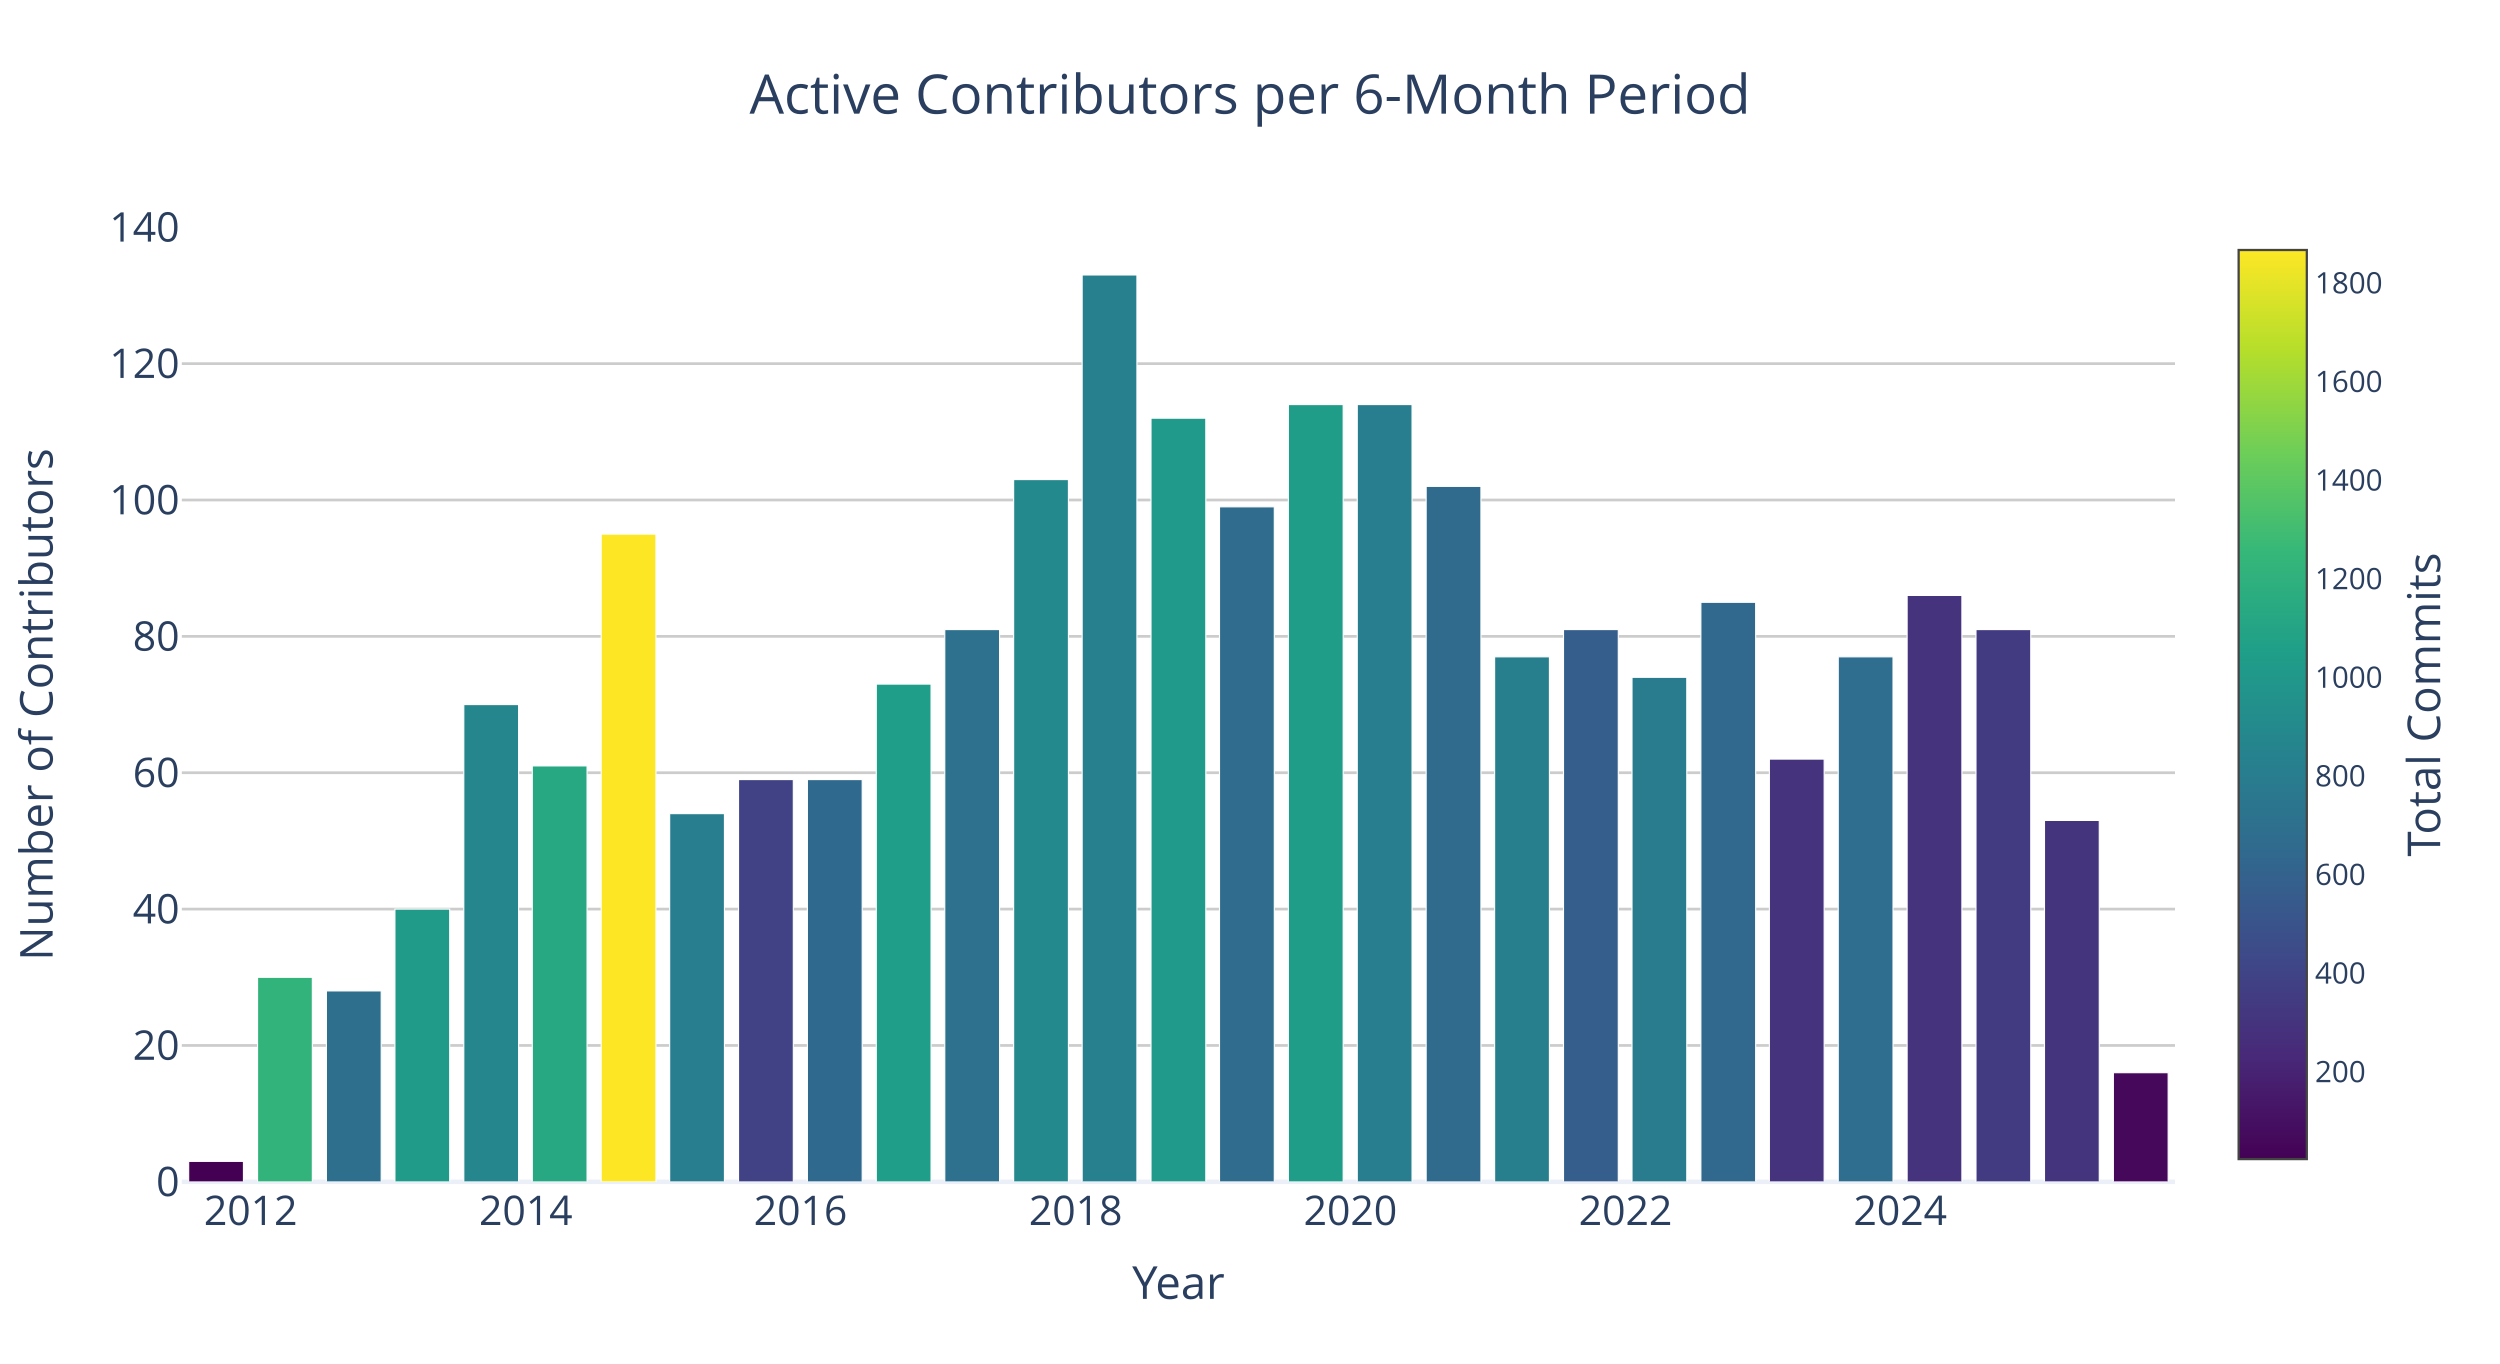
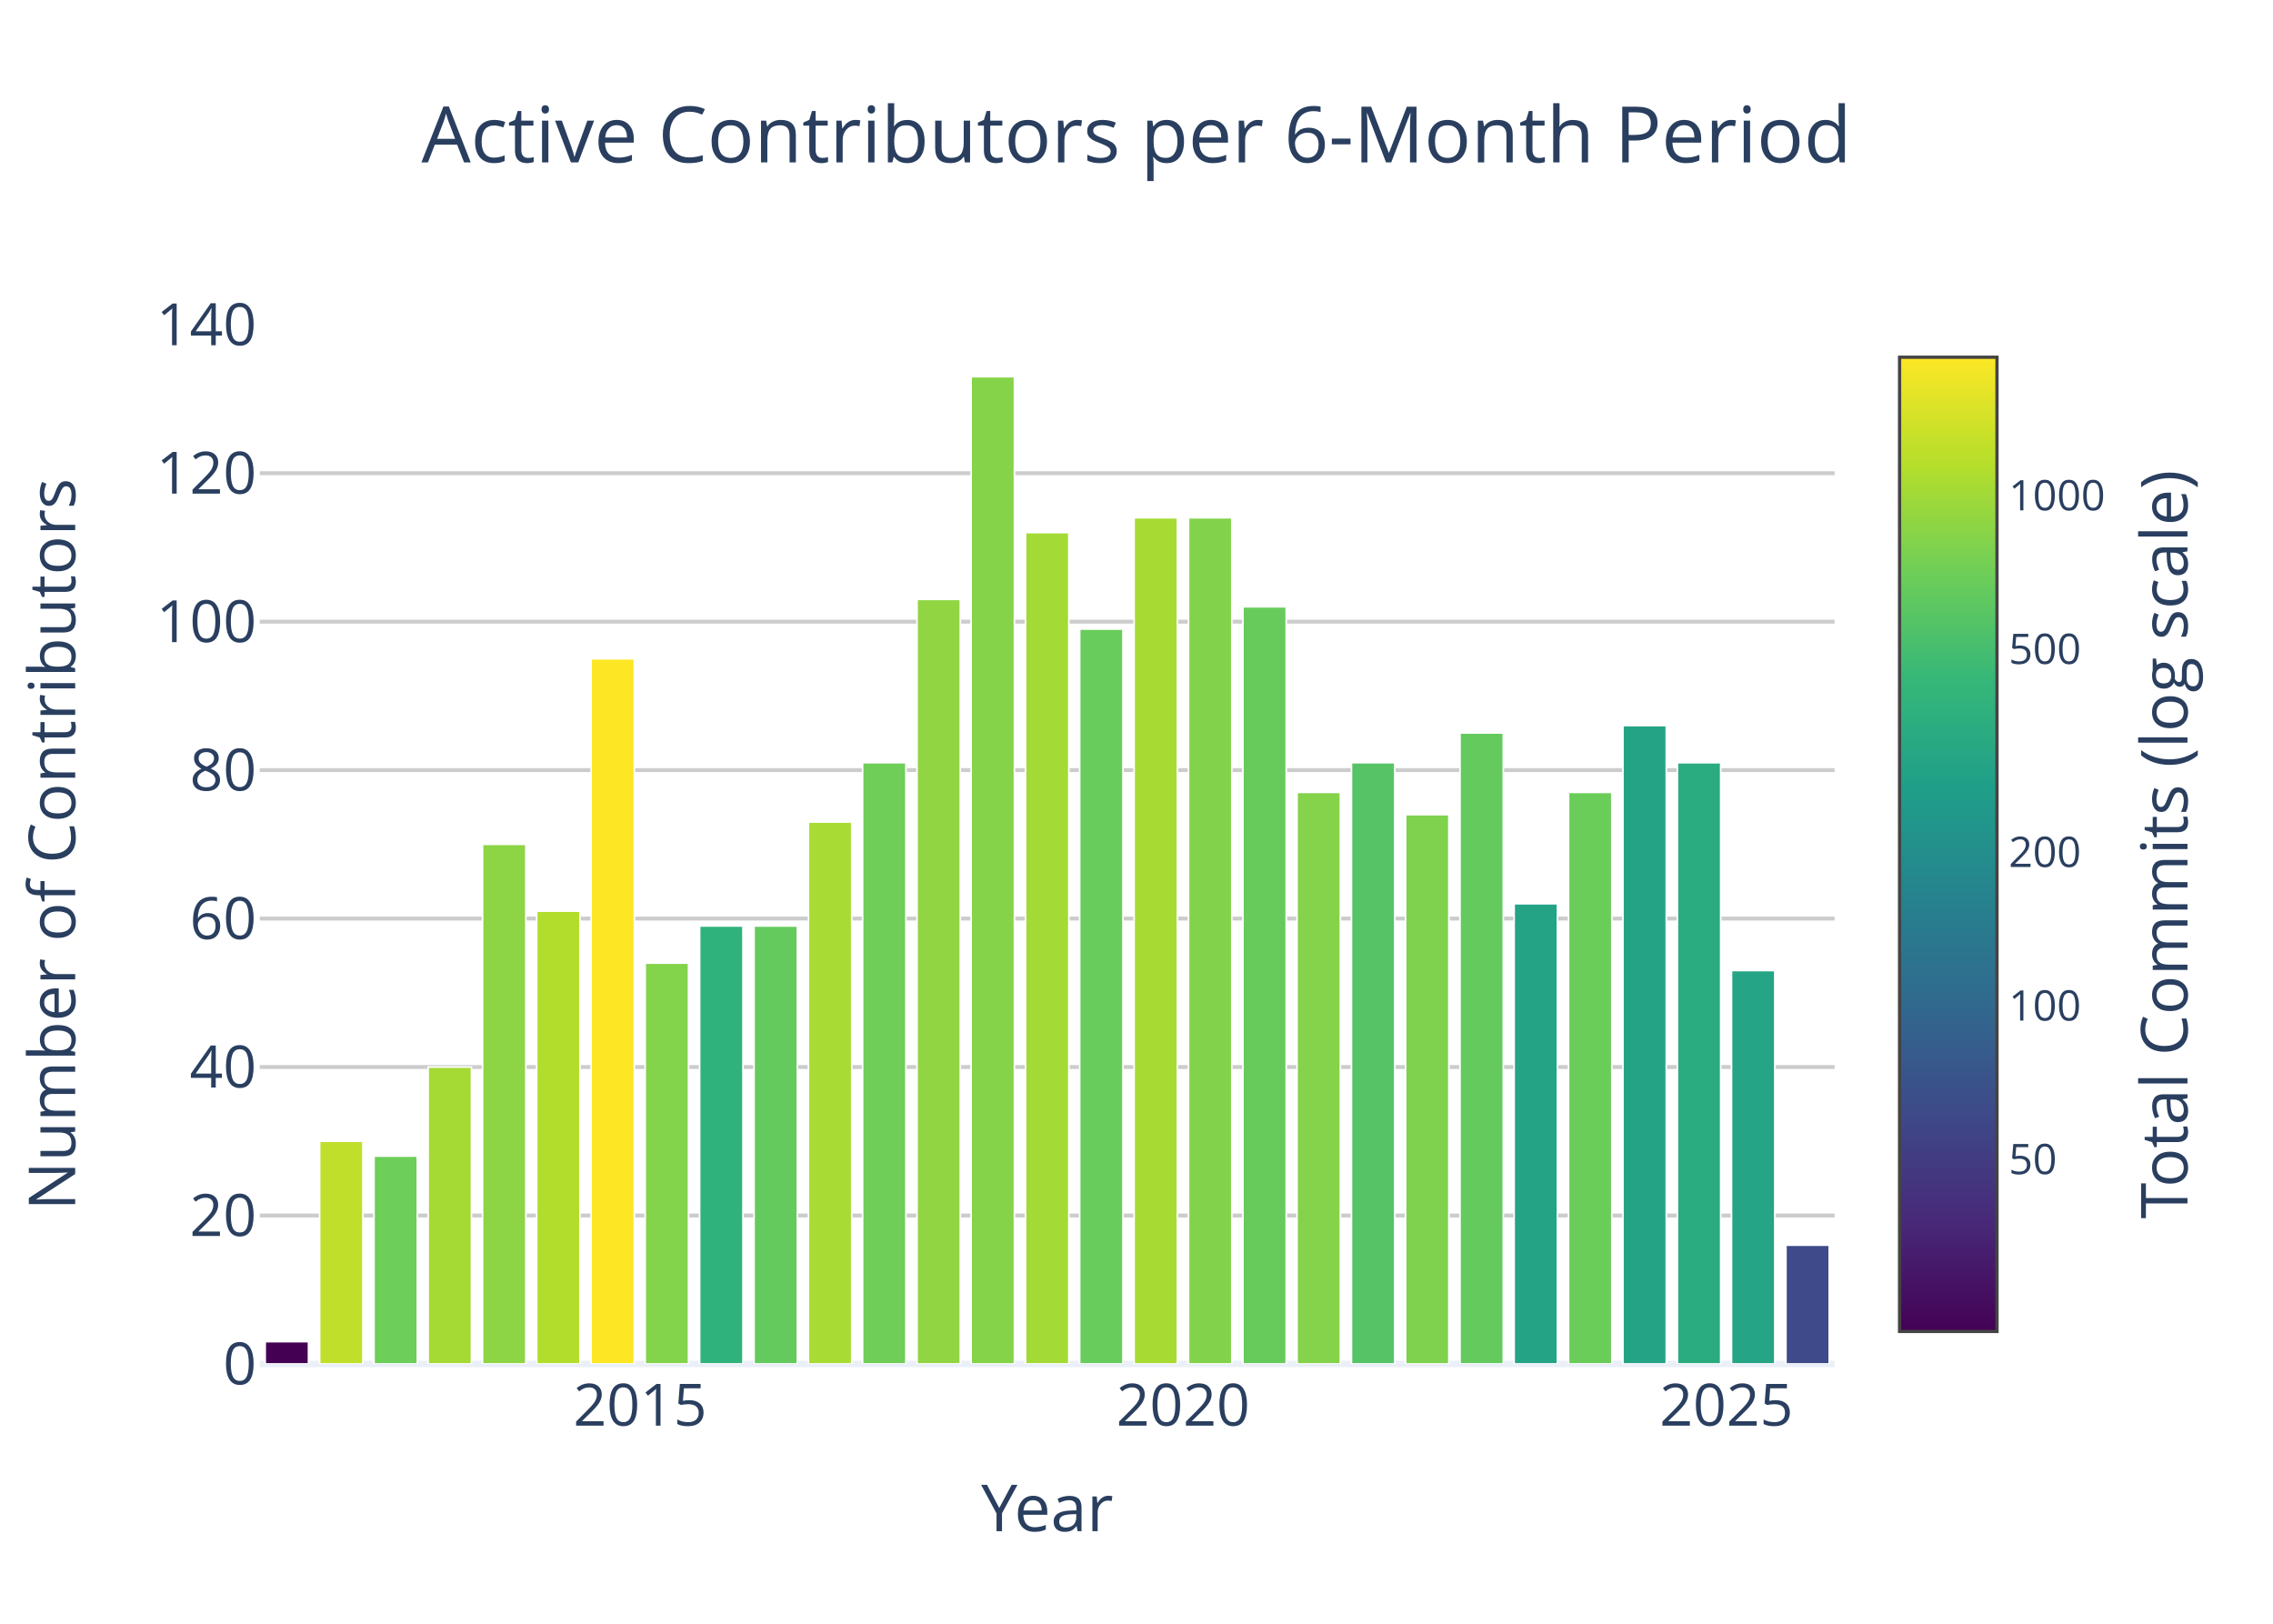
- <svg xmlns="http://www.w3.org/2000/svg" class="main-svg" width="1100" height="600" style="" viewBox="0 0 1100 600">
-   <rect x="0" y="0" width="1100" height="600" style="fill: rgb(255, 255, 255); fill-opacity: 1;" />
-   <defs id="defs-160002">
+ <svg xmlns="http://www.w3.org/2000/svg" class="main-svg" width="700" height="500" style="" viewBox="0 0 700 500">
+   <rect x="0" y="0" width="700" height="500" style="fill: rgb(255, 255, 255); fill-opacity: 1;" />
+   <defs id="defs-2a72ab">
    <g class="clips">
-       <clipPath id="clip160002xyplot" class="plotclip">
-         <rect width="877" height="420" />
-       </clipPath>
-       <clipPath class="axesclip" id="clip160002x">
-         <rect x="80" y="0" width="877" height="600" />
-       </clipPath>
-       <clipPath class="axesclip" id="clip160002y">
-         <rect x="0" y="100" width="1100" height="420" />
-       </clipPath>
-       <clipPath class="axesclip" id="clip160002xy">
-         <rect x="80" y="100" width="877" height="420" />
+       <clipPath id="clip2a72abxyplot" class="plotclip">
+         <rect width="485" height="320" />
+       </clipPath>
+       <clipPath class="axesclip" id="clip2a72abx">
+         <rect x="80" y="0" width="485" height="500" />
+       </clipPath>
+       <clipPath class="axesclip" id="clip2a72aby">
+         <rect x="0" y="100" width="700" height="320" />
+       </clipPath>
+       <clipPath class="axesclip" id="clip2a72abxy">
+         <rect x="80" y="100" width="485" height="320" />
      </clipPath>
    </g>
    <g class="gradients">
-       <linearGradient x1="0" y1="1" x2="0" y2="0" gradientUnits="objectBoundingBox" id="g160002-cb7f51eb">
+       <linearGradient x1="0" y1="1" x2="0" y2="0" gradientUnits="objectBoundingBox" id="g2a72ab-cbe3447b">
        <stop offset="0%" stop-color="rgb(68, 1, 84)" stop-opacity="1" />
        <stop offset="11.111%" stop-color="rgb(72, 40, 120)" stop-opacity="1" />
        <stop offset="22.222%" stop-color="rgb(62, 73, 137)" stop-opacity="1" />
        <stop offset="33.333%" stop-color="rgb(49, 104, 142)" stop-opacity="1" />
        <stop offset="44.444%" stop-color="rgb(38, 130, 142)" stop-opacity="1" />
        <stop offset="55.556%" stop-color="rgb(31, 158, 137)" stop-opacity="1" />
        <stop offset="66.667%" stop-color="rgb(53, 183, 121)" stop-opacity="1" />
        <stop offset="77.778%" stop-color="rgb(110, 206, 88)" stop-opacity="1" />
        <stop offset="88.889%" stop-color="rgb(181, 222, 43)" stop-opacity="1" />
        <stop offset="100%" stop-color="rgb(253, 231, 37)" stop-opacity="1" />
      </linearGradient>
    </g>
    <g class="patterns" />
  </defs>
  <g class="bglayer" />
  <g class="layer-below">
    <g class="imagelayer" />
    <g class="shapelayer" />
  </g>
  <g class="cartesianlayer">
    <g class="subplot xy">
      <g class="layer-subplot">
        <g class="shapelayer" />
        <g class="imagelayer" />
      </g>
      <g class="minor-gridlayer">
        <g class="x" />
        <g class="y" />
      </g>
      <g class="gridlayer">
        <g class="x" />
        <g class="y">
-           <path class="ygrid crisp" transform="translate(0,460)" d="M80,0h877" style="stroke: rgb(0, 0, 0); stroke-opacity: 0.2; stroke-width: 1.2px;" />
-           <path class="ygrid crisp" transform="translate(0,400)" d="M80,0h877" style="stroke: rgb(0, 0, 0); stroke-opacity: 0.2; stroke-width: 1.2px;" />
-           <path class="ygrid crisp" transform="translate(0,340)" d="M80,0h877" style="stroke: rgb(0, 0, 0); stroke-opacity: 0.2; stroke-width: 1.2px;" />
-           <path class="ygrid crisp" transform="translate(0,280)" d="M80,0h877" style="stroke: rgb(0, 0, 0); stroke-opacity: 0.2; stroke-width: 1.2px;" />
-           <path class="ygrid crisp" transform="translate(0,220)" d="M80,0h877" style="stroke: rgb(0, 0, 0); stroke-opacity: 0.2; stroke-width: 1.2px;" />
-           <path class="ygrid crisp" transform="translate(0,160)" d="M80,0h877" style="stroke: rgb(0, 0, 0); stroke-opacity: 0.2; stroke-width: 1.2px;" />
+           <path class="ygrid crisp" transform="translate(0,374.29)" d="M80,0h485" style="stroke: rgb(0, 0, 0); stroke-opacity: 0.2; stroke-width: 1.2px;" />
+           <path class="ygrid crisp" transform="translate(0,328.57)" d="M80,0h485" style="stroke: rgb(0, 0, 0); stroke-opacity: 0.2; stroke-width: 1.2px;" />
+           <path class="ygrid crisp" transform="translate(0,282.86)" d="M80,0h485" style="stroke: rgb(0, 0, 0); stroke-opacity: 0.2; stroke-width: 1.2px;" />
+           <path class="ygrid crisp" transform="translate(0,237.14)" d="M80,0h485" style="stroke: rgb(0, 0, 0); stroke-opacity: 0.2; stroke-width: 1.2px;" />
+           <path class="ygrid crisp" transform="translate(0,191.43)" d="M80,0h485" style="stroke: rgb(0, 0, 0); stroke-opacity: 0.2; stroke-width: 1.2px;" />
+           <path class="ygrid crisp" transform="translate(0,145.71)" d="M80,0h485" style="stroke: rgb(0, 0, 0); stroke-opacity: 0.2; stroke-width: 1.2px;" />
        </g>
      </g>
      <g class="zerolinelayer">
-         <path class="yzl zl crisp" transform="translate(0,520)" d="M80,0h877" style="stroke: rgb(235, 240, 248); stroke-opacity: 1; stroke-width: 2px;" />
+         <path class="yzl zl crisp" transform="translate(0,420)" d="M80,0h485" style="stroke: rgb(235, 240, 248); stroke-opacity: 1; stroke-width: 2px;" />
      </g>
      <g class="layer-between">
        <g class="shapelayer" />
        <g class="imagelayer" />
      </g>
      <path class="xlines-below" />
      <path class="ylines-below" />
      <g class="overlines-below" />
      <g class="xaxislayer-below" />
      <g class="yaxislayer-below" />
      <g class="overaxes-below" />
      <g class="overplot">
-         <g class="xy" transform="translate(80,100)" clip-path="url(#clip160002xyplot)">
+         <g class="xy" transform="translate(80,100)" clip-path="url(#clip2a72abxyplot)">
          <g class="barlayer mlayer">
            <g class="trace bars" style="opacity: 1;">
              <g class="points">
                <g class="point">
-                   <path d="M3.01,420V411H27.12V420Z" style="vector-effect: none; opacity: 1; stroke-width: 0.5px; fill: rgb(68, 1, 84); fill-opacity: 1; stroke: rgb(255, 255, 255); stroke-opacity: 1;" />
-                 </g>
-                 <g class="point">
-                   <path d="M33.32,420V330H57.43V420Z" style="vector-effect: none; opacity: 1; stroke-width: 0.5px; fill: rgb(50, 179, 123); fill-opacity: 1; stroke: rgb(255, 255, 255); stroke-opacity: 1;" />
-                 </g>
-                 <g class="point">
-                   <path d="M63.62,420V336H87.73V420Z" style="vector-effect: none; opacity: 1; stroke-width: 0.5px; fill: rgb(46, 111, 142); fill-opacity: 1; stroke: rgb(255, 255, 255); stroke-opacity: 1;" />
-                 </g>
-                 <g class="point">
-                   <path d="M93.76,420V300H117.87V420Z" style="vector-effect: none; opacity: 1; stroke-width: 0.5px; fill: rgb(32, 155, 138); fill-opacity: 1; stroke: rgb(255, 255, 255); stroke-opacity: 1;" />
-                 </g>
-                 <g class="point">
-                   <path d="M124.07,420V210H148.18V420Z" style="vector-effect: none; opacity: 1; stroke-width: 0.5px; fill: rgb(37, 134, 141); fill-opacity: 1; stroke: rgb(255, 255, 255); stroke-opacity: 1;" />
-                 </g>
-                 <g class="point">
-                   <path d="M154.2,420V237H178.31V420Z" style="vector-effect: none; opacity: 1; stroke-width: 0.5px; fill: rgb(39, 168, 131); fill-opacity: 1; stroke: rgb(255, 255, 255); stroke-opacity: 1;" />
-                 </g>
-                 <g class="point">
-                   <path d="M184.51,420V135H208.62V420Z" style="vector-effect: none; opacity: 1; stroke-width: 0.5px; fill: rgb(253, 231, 37); fill-opacity: 1; stroke: rgb(255, 255, 255); stroke-opacity: 1;" />
-                 </g>
-                 <g class="point">
-                   <path d="M214.65,420V258H238.76V420Z" style="vector-effect: none; opacity: 1; stroke-width: 0.5px; fill: rgb(40, 126, 142); fill-opacity: 1; stroke: rgb(255, 255, 255); stroke-opacity: 1;" />
-                 </g>
-                 <g class="point">
-                   <path d="M244.95,420V243H269.06V420Z" style="vector-effect: none; opacity: 1; stroke-width: 0.5px; fill: rgb(64, 66, 133); fill-opacity: 1; stroke: rgb(255, 255, 255); stroke-opacity: 1;" />
-                 </g>
-                 <g class="point">
-                   <path d="M275.25,420V243H299.37V420Z" style="vector-effect: none; opacity: 1; stroke-width: 0.5px; fill: rgb(48, 105, 142); fill-opacity: 1; stroke: rgb(255, 255, 255); stroke-opacity: 1;" />
-                 </g>
-                 <g class="point">
-                   <path d="M305.56,420V201H329.67V420Z" style="vector-effect: none; opacity: 1; stroke-width: 0.5px; fill: rgb(31, 158, 137); fill-opacity: 1; stroke: rgb(255, 255, 255); stroke-opacity: 1;" />
-                 </g>
-                 <g class="point">
-                   <path d="M335.7,420V177H359.81V420Z" style="vector-effect: none; opacity: 1; stroke-width: 0.5px; fill: rgb(45, 113, 142); fill-opacity: 1; stroke: rgb(255, 255, 255); stroke-opacity: 1;" />
-                 </g>
-                 <g class="point">
-                   <path d="M366,420V111H390.11V420Z" style="vector-effect: none; opacity: 1; stroke-width: 0.5px; fill: rgb(36, 137, 141); fill-opacity: 1; stroke: rgb(255, 255, 255); stroke-opacity: 1;" />
-                 </g>
-                 <g class="point">
-                   <path d="M396.14,420V21H420.25V420Z" style="vector-effect: none; opacity: 1; stroke-width: 0.5px; fill: rgb(39, 128, 142); fill-opacity: 1; stroke: rgb(255, 255, 255); stroke-opacity: 1;" />
-                 </g>
-                 <g class="point">
-                   <path d="M426.44,420V84H450.56V420Z" style="vector-effect: none; opacity: 1; stroke-width: 0.5px; fill: rgb(32, 154, 138); fill-opacity: 1; stroke: rgb(255, 255, 255); stroke-opacity: 1;" />
-                 </g>
-                 <g class="point">
-                   <path d="M456.58,420V123H480.69V420Z" style="vector-effect: none; opacity: 1; stroke-width: 0.5px; fill: rgb(47, 108, 142); fill-opacity: 1; stroke: rgb(255, 255, 255); stroke-opacity: 1;" />
-                 </g>
-                 <g class="point">
-                   <path d="M486.89,420V78H511V420Z" style="vector-effect: none; opacity: 1; stroke-width: 0.5px; fill: rgb(31, 157, 137); fill-opacity: 1; stroke: rgb(255, 255, 255); stroke-opacity: 1;" />
-                 </g>
-                 <g class="point">
-                   <path d="M517.19,420V78H541.3V420Z" style="vector-effect: none; opacity: 1; stroke-width: 0.5px; fill: rgb(40, 126, 142); fill-opacity: 1; stroke: rgb(255, 255, 255); stroke-opacity: 1;" />
-                 </g>
-                 <g class="point">
-                   <path d="M547.5,420V114H571.61V420Z" style="vector-effect: none; opacity: 1; stroke-width: 0.5px; fill: rgb(48, 107, 142); fill-opacity: 1; stroke: rgb(255, 255, 255); stroke-opacity: 1;" />
-                 </g>
-                 <g class="point">
-                   <path d="M577.63,420V189H601.75V420Z" style="vector-effect: none; opacity: 1; stroke-width: 0.5px; fill: rgb(39, 127, 142); fill-opacity: 1; stroke: rgb(255, 255, 255); stroke-opacity: 1;" />
-                 </g>
-                 <g class="point">
-                   <path d="M607.94,420V177H632.05V420Z" style="vector-effect: none; opacity: 1; stroke-width: 0.5px; fill: rgb(53, 94, 140); fill-opacity: 1; stroke: rgb(255, 255, 255); stroke-opacity: 1;" />
-                 </g>
-                 <g class="point">
-                   <path d="M638.08,420V198H662.19V420Z" style="vector-effect: none; opacity: 1; stroke-width: 0.5px; fill: rgb(41, 123, 142); fill-opacity: 1; stroke: rgb(255, 255, 255); stroke-opacity: 1;" />
-                 </g>
-                 <g class="point">
-                   <path d="M668.38,420V165H692.49V420Z" style="vector-effect: none; opacity: 1; stroke-width: 0.5px; fill: rgb(49, 105, 142); fill-opacity: 1; stroke: rgb(255, 255, 255); stroke-opacity: 1;" />
-                 </g>
-                 <g class="point">
-                   <path d="M698.52,420V234H722.63V420Z" style="vector-effect: none; opacity: 1; stroke-width: 0.5px; fill: rgb(69, 51, 126); fill-opacity: 1; stroke: rgb(255, 255, 255); stroke-opacity: 1;" />
-                 </g>
-                 <g class="point">
-                   <path d="M728.82,420V189H752.93V420Z" style="vector-effect: none; opacity: 1; stroke-width: 0.5px; fill: rgb(47, 110, 142); fill-opacity: 1; stroke: rgb(255, 255, 255); stroke-opacity: 1;" />
-                 </g>
-                 <g class="point">
-                   <path d="M759.13,420V162H783.24V420Z" style="vector-effect: none; opacity: 1; stroke-width: 0.5px; fill: rgb(69, 51, 126); fill-opacity: 1; stroke: rgb(255, 255, 255); stroke-opacity: 1;" />
-                 </g>
-                 <g class="point">
-                   <path d="M789.43,420V177H813.54V420Z" style="vector-effect: none; opacity: 1; stroke-width: 0.5px; fill: rgb(66, 59, 130); fill-opacity: 1; stroke: rgb(255, 255, 255); stroke-opacity: 1;" />
-                 </g>
-                 <g class="point">
-                   <path d="M819.57,420V261H843.68V420Z" style="vector-effect: none; opacity: 1; stroke-width: 0.5px; fill: rgb(68, 52, 126); fill-opacity: 1; stroke: rgb(255, 255, 255); stroke-opacity: 1;" />
-                 </g>
-                 <g class="point">
-                   <path d="M849.88,420V372H873.99V420Z" style="vector-effect: none; opacity: 1; stroke-width: 0.5px; fill: rgb(69, 8, 91); fill-opacity: 1; stroke: rgb(255, 255, 255); stroke-opacity: 1;" />
+                   <path d="M1.67,320V313.14H15V320Z" style="vector-effect: none; opacity: 1; stroke-width: 0.5px; fill: rgb(68, 1, 84); fill-opacity: 1; stroke: rgb(255, 255, 255); stroke-opacity: 1;" />
+                 </g>
+                 <g class="point">
+                   <path d="M18.43,320V251.43H31.76V320Z" style="vector-effect: none; opacity: 1; stroke-width: 0.5px; fill: rgb(191, 223, 42); fill-opacity: 1; stroke: rgb(255, 255, 255); stroke-opacity: 1;" />
+                 </g>
+                 <g class="point">
+                   <path d="M35.18,320V256H48.52V320Z" style="vector-effect: none; opacity: 1; stroke-width: 0.5px; fill: rgb(109, 206, 89); fill-opacity: 1; stroke: rgb(255, 255, 255); stroke-opacity: 1;" />
+                 </g>
+                 <g class="point">
+                   <path d="M51.85,320V228.57H65.19V320Z" style="vector-effect: none; opacity: 1; stroke-width: 0.5px; fill: rgb(165, 218, 53); fill-opacity: 1; stroke: rgb(255, 255, 255); stroke-opacity: 1;" />
+                 </g>
+                 <g class="point">
+                   <path d="M68.61,320V160H81.94V320Z" style="vector-effect: none; opacity: 1; stroke-width: 0.5px; fill: rgb(141, 213, 68); fill-opacity: 1; stroke: rgb(255, 255, 255); stroke-opacity: 1;" />
+                 </g>
+                 <g class="point">
+                   <path d="M85.28,320V180.57H98.61V320Z" style="vector-effect: none; opacity: 1; stroke-width: 0.5px; fill: rgb(179, 221, 45); fill-opacity: 1; stroke: rgb(255, 255, 255); stroke-opacity: 1;" />
+                 </g>
+                 <g class="point">
+                   <path d="M102.04,320V102.86H115.37V320Z" style="vector-effect: none; opacity: 1; stroke-width: 0.5px; fill: rgb(253, 231, 37); fill-opacity: 1; stroke: rgb(255, 255, 255); stroke-opacity: 1;" />
+                 </g>
+                 <g class="point">
+                   <path d="M118.7,320V196.57H132.04V320Z" style="vector-effect: none; opacity: 1; stroke-width: 0.5px; fill: rgb(131, 211, 75); fill-opacity: 1; stroke: rgb(255, 255, 255); stroke-opacity: 1;" />
+                 </g>
+                 <g class="point">
+                   <path d="M135.46,320V185.14H148.8V320Z" style="vector-effect: none; opacity: 1; stroke-width: 0.5px; fill: rgb(48, 178, 124); fill-opacity: 1; stroke: rgb(255, 255, 255); stroke-opacity: 1;" />
+                 </g>
+                 <g class="point">
+                   <path d="M152.22,320V185.14H165.56V320Z" style="vector-effect: none; opacity: 1; stroke-width: 0.5px; fill: rgb(101, 202, 93); fill-opacity: 1; stroke: rgb(255, 255, 255); stroke-opacity: 1;" />
+                 </g>
+                 <g class="point">
+                   <path d="M168.98,320V153.14H182.31V320Z" style="vector-effect: none; opacity: 1; stroke-width: 0.5px; fill: rgb(168, 219, 51); fill-opacity: 1; stroke: rgb(255, 255, 255); stroke-opacity: 1;" />
+                 </g>
+                 <g class="point">
+                   <path d="M185.65,320V134.86H198.98V320Z" style="vector-effect: none; opacity: 1; stroke-width: 0.5px; fill: rgb(110, 206, 88); fill-opacity: 1; stroke: rgb(255, 255, 255); stroke-opacity: 1;" />
+                 </g>
+                 <g class="point">
+                   <path d="M202.41,320V84.57H215.74V320Z" style="vector-effect: none; opacity: 1; stroke-width: 0.5px; fill: rgb(145, 214, 66); fill-opacity: 1; stroke: rgb(255, 255, 255); stroke-opacity: 1;" />
+                 </g>
+                 <g class="point">
+                   <path d="M219.07,320V16H232.41V320Z" style="vector-effect: none; opacity: 1; stroke-width: 0.5px; fill: rgb(133, 211, 73); fill-opacity: 1; stroke: rgb(255, 255, 255); stroke-opacity: 1;" />
+                 </g>
+                 <g class="point">
+                   <path d="M235.83,320V64H249.17V320Z" style="vector-effect: none; opacity: 1; stroke-width: 0.5px; fill: rgb(164, 218, 54); fill-opacity: 1; stroke: rgb(255, 255, 255); stroke-opacity: 1;" />
+                 </g>
+                 <g class="point">
+                   <path d="M252.5,320V93.71H265.83V320Z" style="vector-effect: none; opacity: 1; stroke-width: 0.5px; fill: rgb(104, 204, 92); fill-opacity: 1; stroke: rgb(255, 255, 255); stroke-opacity: 1;" />
+                 </g>
+                 <g class="point">
+                   <path d="M269.26,320V59.43H282.59V320Z" style="vector-effect: none; opacity: 1; stroke-width: 0.5px; fill: rgb(167, 219, 52); fill-opacity: 1; stroke: rgb(255, 255, 255); stroke-opacity: 1;" />
+                 </g>
+                 <g class="point">
+                   <path d="M286.02,320V59.43H299.35V320Z" style="vector-effect: none; opacity: 1; stroke-width: 0.5px; fill: rgb(130, 211, 75); fill-opacity: 1; stroke: rgb(255, 255, 255); stroke-opacity: 1;" />
+                 </g>
+                 <g class="point">
+                   <path d="M302.78,320V86.86H316.11V320Z" style="vector-effect: none; opacity: 1; stroke-width: 0.5px; fill: rgb(103, 203, 92); fill-opacity: 1; stroke: rgb(255, 255, 255); stroke-opacity: 1;" />
+                 </g>
+                 <g class="point">
+                   <path d="M319.44,320V144H332.78V320Z" style="vector-effect: none; opacity: 1; stroke-width: 0.5px; fill: rgb(132, 211, 74); fill-opacity: 1; stroke: rgb(255, 255, 255); stroke-opacity: 1;" />
+                 </g>
+                 <g class="point">
+                   <path d="M336.2,320V134.86H349.54V320Z" style="vector-effect: none; opacity: 1; stroke-width: 0.5px; fill: rgb(86, 196, 102); fill-opacity: 1; stroke: rgb(255, 255, 255); stroke-opacity: 1;" />
+                 </g>
+                 <g class="point">
+                   <path d="M352.87,320V150.86H366.2V320Z" style="vector-effect: none; opacity: 1; stroke-width: 0.5px; fill: rgb(126, 210, 78); fill-opacity: 1; stroke: rgb(255, 255, 255); stroke-opacity: 1;" />
+                 </g>
+                 <g class="point">
+                   <path d="M369.63,320V125.71H382.96V320Z" style="vector-effect: none; opacity: 1; stroke-width: 0.5px; fill: rgb(100, 202, 94); fill-opacity: 1; stroke: rgb(255, 255, 255); stroke-opacity: 1;" />
+                 </g>
+                 <g class="point">
+                   <path d="M386.3,320V178.29H399.63V320Z" style="vector-effect: none; opacity: 1; stroke-width: 0.5px; fill: rgb(36, 164, 133); fill-opacity: 1; stroke: rgb(255, 255, 255); stroke-opacity: 1;" />
+                 </g>
+                 <g class="point">
+                   <path d="M403.06,320V144H416.39V320Z" style="vector-effect: none; opacity: 1; stroke-width: 0.5px; fill: rgb(106, 205, 90); fill-opacity: 1; stroke: rgb(255, 255, 255); stroke-opacity: 1;" />
+                 </g>
+                 <g class="point">
+                   <path d="M419.81,320V123.43H433.15V320Z" style="vector-effect: none; opacity: 1; stroke-width: 0.5px; fill: rgb(36, 164, 133); fill-opacity: 1; stroke: rgb(255, 255, 255); stroke-opacity: 1;" />
+                 </g>
+                 <g class="point">
+                   <path d="M436.57,320V134.86H449.91V320Z" style="vector-effect: none; opacity: 1; stroke-width: 0.5px; fill: rgb(43, 172, 128); fill-opacity: 1; stroke: rgb(255, 255, 255); stroke-opacity: 1;" />
+                 </g>
+                 <g class="point">
+                   <path d="M453.24,320V198.86H466.57V320Z" style="vector-effect: none; opacity: 1; stroke-width: 0.5px; fill: rgb(37, 165, 133); fill-opacity: 1; stroke: rgb(255, 255, 255); stroke-opacity: 1;" />
+                 </g>
+                 <g class="point">
+                   <path d="M470,320V283.43H483.33V320Z" style="vector-effect: none; opacity: 1; stroke-width: 0.5px; fill: rgb(62, 74, 137); fill-opacity: 1; stroke: rgb(255, 255, 255); stroke-opacity: 1;" />
                </g>
              </g>
            </g>
          </g>
          <g class="scatterlayer mlayer">
-             <g class="trace scatter trace7f51eb" style="stroke-miterlimit: 2; opacity: 1;">
+             <g class="trace scatter tracee3447b" style="stroke-miterlimit: 2; opacity: 1;">
              <g class="fills" />
              <g class="errorbars" />
              <g class="lines" />
              <g class="points" />
              <g class="text" />
            </g>
          </g>
        </g>
      </g>
      <path class="xlines-above crisp" d="M0,0" style="fill: none;" />
      <path class="ylines-above crisp" d="M0,0" style="fill: none;" />
      <g class="overlines-above" />
      <g class="xaxislayer-above">
        <g class="xtick">
-           <text text-anchor="middle" x="0" y="539" transform="translate(110.3,0)" style="font-family: 'Open Sans', verdana, arial, sans-serif; font-size: 18px; fill: rgb(42, 63, 95); fill-opacity: 1; white-space: pre; opacity: 1;">2012</text>
+           <text text-anchor="middle" x="0" y="439" transform="translate(197.13,0)" style="font-family: 'Open Sans', verdana, arial, sans-serif; font-size: 18px; fill: rgb(42, 63, 95); fill-opacity: 1; white-space: pre; opacity: 1;">2015</text>
        </g>
        <g class="xtick">
-           <text text-anchor="middle" x="0" y="539" style="font-family: 'Open Sans', verdana, arial, sans-serif; font-size: 18px; fill: rgb(42, 63, 95); fill-opacity: 1; white-space: pre; opacity: 1;" transform="translate(231.36,0)">2014</text>
+           <text text-anchor="middle" x="0" y="439" style="font-family: 'Open Sans', verdana, arial, sans-serif; font-size: 18px; fill: rgb(42, 63, 95); fill-opacity: 1; white-space: pre; opacity: 1;" transform="translate(364.35,0)">2020</text>
        </g>
        <g class="xtick">
-           <text text-anchor="middle" x="0" y="539" style="font-family: 'Open Sans', verdana, arial, sans-serif; font-size: 18px; fill: rgb(42, 63, 95); fill-opacity: 1; white-space: pre; opacity: 1;" transform="translate(352.24,0)">2016</text>
-         </g>
-         <g class="xtick">
-           <text text-anchor="middle" x="0" y="539" style="font-family: 'Open Sans', verdana, arial, sans-serif; font-size: 18px; fill: rgb(42, 63, 95); fill-opacity: 1; white-space: pre; opacity: 1;" transform="translate(473.29,0)">2018</text>
-         </g>
-         <g class="xtick">
-           <text text-anchor="middle" x="0" y="539" style="font-family: 'Open Sans', verdana, arial, sans-serif; font-size: 18px; fill: rgb(42, 63, 95); fill-opacity: 1; white-space: pre; opacity: 1;" transform="translate(594.18,0)">2020</text>
-         </g>
-         <g class="xtick">
-           <text text-anchor="middle" x="0" y="539" style="font-family: 'Open Sans', verdana, arial, sans-serif; font-size: 18px; fill: rgb(42, 63, 95); fill-opacity: 1; white-space: pre; opacity: 1;" transform="translate(715.23,0)">2022</text>
-         </g>
-         <g class="xtick">
-           <text text-anchor="middle" x="0" y="539" style="font-family: 'Open Sans', verdana, arial, sans-serif; font-size: 18px; fill: rgb(42, 63, 95); fill-opacity: 1; white-space: pre; opacity: 1;" transform="translate(836.11,0)">2024</text>
+           <text text-anchor="middle" x="0" y="439" style="font-family: 'Open Sans', verdana, arial, sans-serif; font-size: 18px; fill: rgb(42, 63, 95); fill-opacity: 1; white-space: pre; opacity: 1;" transform="translate(531.67,0)">2025</text>
        </g>
      </g>
      <g class="yaxislayer-above">
        <g class="ytick">
-           <text text-anchor="end" x="79" y="6.3" transform="translate(0,520)" style="font-family: 'Open Sans', verdana, arial, sans-serif; font-size: 18px; fill: rgb(42, 63, 95); fill-opacity: 1; white-space: pre; opacity: 1;">0</text>
-         </g>
-         <g class="ytick">
-           <text text-anchor="end" x="79" y="6.3" style="font-family: 'Open Sans', verdana, arial, sans-serif; font-size: 18px; fill: rgb(42, 63, 95); fill-opacity: 1; white-space: pre; opacity: 1;" transform="translate(0,460)">20</text>
-         </g>
-         <g class="ytick">
-           <text text-anchor="end" x="79" y="6.3" style="font-family: 'Open Sans', verdana, arial, sans-serif; font-size: 18px; fill: rgb(42, 63, 95); fill-opacity: 1; white-space: pre; opacity: 1;" transform="translate(0,400)">40</text>
-         </g>
-         <g class="ytick">
-           <text text-anchor="end" x="79" y="6.3" style="font-family: 'Open Sans', verdana, arial, sans-serif; font-size: 18px; fill: rgb(42, 63, 95); fill-opacity: 1; white-space: pre; opacity: 1;" transform="translate(0,340)">60</text>
-         </g>
-         <g class="ytick">
-           <text text-anchor="end" x="79" y="6.3" style="font-family: 'Open Sans', verdana, arial, sans-serif; font-size: 18px; fill: rgb(42, 63, 95); fill-opacity: 1; white-space: pre; opacity: 1;" transform="translate(0,280)">80</text>
-         </g>
-         <g class="ytick">
-           <text text-anchor="end" x="79" y="6.3" style="font-family: 'Open Sans', verdana, arial, sans-serif; font-size: 18px; fill: rgb(42, 63, 95); fill-opacity: 1; white-space: pre; opacity: 1;" transform="translate(0,220)">100</text>
-         </g>
-         <g class="ytick">
-           <text text-anchor="end" x="79" y="6.3" style="font-family: 'Open Sans', verdana, arial, sans-serif; font-size: 18px; fill: rgb(42, 63, 95); fill-opacity: 1; white-space: pre; opacity: 1;" transform="translate(0,160)">120</text>
+           <text text-anchor="end" x="79" y="6.3" transform="translate(0,420)" style="font-family: 'Open Sans', verdana, arial, sans-serif; font-size: 18px; fill: rgb(42, 63, 95); fill-opacity: 1; white-space: pre; opacity: 1;">0</text>
+         </g>
+         <g class="ytick">
+           <text text-anchor="end" x="79" y="6.3" style="font-family: 'Open Sans', verdana, arial, sans-serif; font-size: 18px; fill: rgb(42, 63, 95); fill-opacity: 1; white-space: pre; opacity: 1;" transform="translate(0,374.29)">20</text>
+         </g>
+         <g class="ytick">
+           <text text-anchor="end" x="79" y="6.3" style="font-family: 'Open Sans', verdana, arial, sans-serif; font-size: 18px; fill: rgb(42, 63, 95); fill-opacity: 1; white-space: pre; opacity: 1;" transform="translate(0,328.57)">40</text>
+         </g>
+         <g class="ytick">
+           <text text-anchor="end" x="79" y="6.3" style="font-family: 'Open Sans', verdana, arial, sans-serif; font-size: 18px; fill: rgb(42, 63, 95); fill-opacity: 1; white-space: pre; opacity: 1;" transform="translate(0,282.86)">60</text>
+         </g>
+         <g class="ytick">
+           <text text-anchor="end" x="79" y="6.3" style="font-family: 'Open Sans', verdana, arial, sans-serif; font-size: 18px; fill: rgb(42, 63, 95); fill-opacity: 1; white-space: pre; opacity: 1;" transform="translate(0,237.14)">80</text>
+         </g>
+         <g class="ytick">
+           <text text-anchor="end" x="79" y="6.3" style="font-family: 'Open Sans', verdana, arial, sans-serif; font-size: 18px; fill: rgb(42, 63, 95); fill-opacity: 1; white-space: pre; opacity: 1;" transform="translate(0,191.43)">100</text>
+         </g>
+         <g class="ytick">
+           <text text-anchor="end" x="79" y="6.3" style="font-family: 'Open Sans', verdana, arial, sans-serif; font-size: 18px; fill: rgb(42, 63, 95); fill-opacity: 1; white-space: pre; opacity: 1;" transform="translate(0,145.71)">120</text>
        </g>
        <g class="ytick">
          <text text-anchor="end" x="79" y="6.3" style="font-family: 'Open Sans', verdana, arial, sans-serif; font-size: 18px; fill: rgb(42, 63, 95); fill-opacity: 1; white-space: pre; opacity: 1;" transform="translate(0,100)">140</text>
        </g>
      </g>
      <g class="overaxes-above" />
    </g>
  </g>
  <g class="polarlayer" />
  <g class="smithlayer" />
  <g class="ternarylayer" />
  <g class="geolayer" />
  <g class="funnelarealayer" />
  <g class="pielayer" />
  <g class="iciclelayer" />
  <g class="treemaplayer" />
  <g class="sunburstlayer" />
  <g class="glimages" />
-   <defs id="topdefs-160002">
+   <defs id="topdefs-2a72ab">
    <g class="clips" />
  </defs>
  <g class="layer-above">
    <g class="imagelayer" />
    <g class="shapelayer" />
  </g>
  <g class="infolayer">
-     <g class="cb7f51eb colorbar" transform="translate(80,100)">
-       <rect class="cbbg" x="894.5" y="0" width="113.172" height="421" style="fill: rgb(0, 0, 0); fill-opacity: 0; stroke: rgb(68, 68, 68); stroke-opacity: 1; stroke-width: 0;" />
+     <g class="cbe3447b colorbar" transform="translate(80,100)">
+       <rect class="cbbg" x="494.5" y="0" width="113.293" height="321" style="fill: rgb(0, 0, 0); fill-opacity: 0; stroke: rgb(68, 68, 68); stroke-opacity: 1; stroke-width: 0;" />
      <g class="cbfills" transform="translate(0,10)">
-         <rect class="cbfill gradient_filled" style="fill: url('#g160002-cb7f51eb');" x="905" y="0" width="30" height="400" />
+         <rect class="cbfill gradient_filled" style="fill: url('#g2a72ab-cbe3447b');" x="505" y="0" width="30" height="300" />
      </g>
      <g class="cblines" transform="translate(0,10)" />
      <g class="cbaxis crisp" transform="translate(0,-100)">
-         <g class="ycb7f51ebtick">
-           <text text-anchor="start" x="938.6" y="4.55" transform="translate(0,471.61)" style="font-family: 'Open Sans', verdana, arial, sans-serif; font-size: 13px; fill: rgb(42, 63, 95); fill-opacity: 1; white-space: pre; opacity: 1;">200</text>
-         </g>
-         <g class="ycb7f51ebtick">
-           <text text-anchor="start" x="938.6" y="4.55" style="font-family: 'Open Sans', verdana, arial, sans-serif; font-size: 13px; fill: rgb(42, 63, 95); fill-opacity: 1; white-space: pre; opacity: 1;" transform="translate(0,428.22)">400</text>
-         </g>
-         <g class="ycb7f51ebtick">
-           <text text-anchor="start" x="938.6" y="4.55" style="font-family: 'Open Sans', verdana, arial, sans-serif; font-size: 13px; fill: rgb(42, 63, 95); fill-opacity: 1; white-space: pre; opacity: 1;" transform="translate(0,384.84)">600</text>
-         </g>
-         <g class="ycb7f51ebtick">
-           <text text-anchor="start" x="938.6" y="4.55" style="font-family: 'Open Sans', verdana, arial, sans-serif; font-size: 13px; fill: rgb(42, 63, 95); fill-opacity: 1; white-space: pre; opacity: 1;" transform="translate(0,341.45)">800</text>
-         </g>
-         <g class="ycb7f51ebtick">
-           <text text-anchor="start" x="938.6" y="4.55" style="font-family: 'Open Sans', verdana, arial, sans-serif; font-size: 13px; fill: rgb(42, 63, 95); fill-opacity: 1; white-space: pre; opacity: 1;" transform="translate(0,298.07)">1000</text>
-         </g>
-         <g class="ycb7f51ebtick">
-           <text text-anchor="start" x="938.6" y="4.55" style="font-family: 'Open Sans', verdana, arial, sans-serif; font-size: 13px; fill: rgb(42, 63, 95); fill-opacity: 1; white-space: pre; opacity: 1;" transform="translate(0,254.69)">1200</text>
-         </g>
-         <g class="ycb7f51ebtick">
-           <text text-anchor="start" x="938.6" y="4.55" style="font-family: 'Open Sans', verdana, arial, sans-serif; font-size: 13px; fill: rgb(42, 63, 95); fill-opacity: 1; white-space: pre; opacity: 1;" transform="translate(0,211.3)">1400</text>
-         </g>
-         <g class="ycb7f51ebtick">
-           <text text-anchor="start" x="938.6" y="4.55" style="font-family: 'Open Sans', verdana, arial, sans-serif; font-size: 13px; fill: rgb(42, 63, 95); fill-opacity: 1; white-space: pre; opacity: 1;" transform="translate(0,167.92)">1600</text>
-         </g>
-         <g class="ycb7f51ebtick">
-           <text text-anchor="start" x="938.6" y="4.55" style="font-family: 'Open Sans', verdana, arial, sans-serif; font-size: 13px; fill: rgb(42, 63, 95); fill-opacity: 1; white-space: pre; opacity: 1;" transform="translate(0,124.53)">1800</text>
+         <g class="ycbe3447btick">
+           <text text-anchor="start" x="538.6" y="4.55" transform="translate(0,357.01)" style="font-family: 'Open Sans', verdana, arial, sans-serif; font-size: 13px; fill: rgb(42, 63, 95); fill-opacity: 1; white-space: pre; opacity: 1;">50</text>
+         </g>
+         <g class="ycbe3447btick">
+           <text text-anchor="start" x="538.6" y="4.55" style="font-family: 'Open Sans', verdana, arial, sans-serif; font-size: 13px; fill: rgb(42, 63, 95); fill-opacity: 1; white-space: pre; opacity: 1;" transform="translate(0,309.72)">100</text>
+         </g>
+         <g class="ycbe3447btick">
+           <text text-anchor="start" x="538.6" y="4.55" style="font-family: 'Open Sans', verdana, arial, sans-serif; font-size: 13px; fill: rgb(42, 63, 95); fill-opacity: 1; white-space: pre; opacity: 1;" transform="translate(0,262.42)">200</text>
+         </g>
+         <g class="ycbe3447btick">
+           <text text-anchor="start" x="538.6" y="4.55" style="font-family: 'Open Sans', verdana, arial, sans-serif; font-size: 13px; fill: rgb(42, 63, 95); fill-opacity: 1; white-space: pre; opacity: 1;" transform="translate(0,199.9)">500</text>
+         </g>
+         <g class="ycbe3447btick">
+           <text text-anchor="start" x="538.6" y="4.55" style="font-family: 'Open Sans', verdana, arial, sans-serif; font-size: 13px; fill: rgb(42, 63, 95); fill-opacity: 1; white-space: pre; opacity: 1;" transform="translate(0,152.6)">1000</text>
        </g>
      </g>
      <g class="cbtitleunshift" transform="translate(-80,-100)">
-         <g class="cbtitle" transform="translate(29.13184,0)">
-           <text class="hycb7f51ebtitle" transform="rotate(-90,1044.54,310)" x="1044.54" y="310" text-anchor="middle" style="opacity: 1; font-family: 'Open Sans', verdana, arial, sans-serif; font-size: 20px; fill: rgb(42, 63, 95); fill-opacity: 1; white-space: pre;">Total Commits</text>
-         </g>
-       </g>
-       <rect class="cboutline" x="905" y="10" width="30" height="400" style="stroke: rgb(68, 68, 68); stroke-opacity: 1; fill: none; stroke-width: 1;" />
+         <g class="cbtitle" transform="translate(28.96191,0)">
+           <text class="hycbe3447btitle" transform="rotate(-90,644.7,260)" x="644.7" y="260" text-anchor="middle" style="opacity: 1; font-family: 'Open Sans', verdana, arial, sans-serif; font-size: 20px; fill: rgb(42, 63, 95); fill-opacity: 1; white-space: pre;">Total Commits (log scale)</text>
+         </g>
+       </g>
+       <rect class="cboutline" x="505" y="10" width="30" height="300" style="stroke: rgb(68, 68, 68); stroke-opacity: 1; fill: none; stroke-width: 1;" />
    </g>
    <g class="g-gtitle">
-       <text class="gtitle" x="550" y="50" text-anchor="middle" dy="0em" style="opacity: 1; font-family: 'Open Sans', verdana, arial, sans-serif; font-size: 24px; fill: rgb(42, 63, 95); fill-opacity: 1; white-space: pre;">Active Contributors per 6-Month Period</text>
+       <text class="gtitle" x="350" y="50" text-anchor="middle" dy="0em" style="opacity: 1; font-family: 'Open Sans', verdana, arial, sans-serif; font-size: 24px; fill: rgb(42, 63, 95); fill-opacity: 1; white-space: pre;">Active Contributors per 6-Month Period</text>
    </g>
    <g class="g-xtitle">
-       <text class="xtitle" x="518.5" y="571.5" text-anchor="middle" style="opacity: 1; font-family: 'Open Sans', verdana, arial, sans-serif; font-size: 20px; fill: rgb(42, 63, 95); fill-opacity: 1; white-space: pre;">Year</text>
+       <text class="xtitle" x="322.5" y="471.5" text-anchor="middle" style="opacity: 1; font-family: 'Open Sans', verdana, arial, sans-serif; font-size: 20px; fill: rgb(42, 63, 95); fill-opacity: 1; white-space: pre;">Year</text>
    </g>
    <g class="g-ytitle">
-       <text class="ytitle" transform="rotate(-90,23.15625,310)" x="23.156" y="310" text-anchor="middle" style="opacity: 1; font-family: 'Open Sans', verdana, arial, sans-serif; font-size: 20px; fill: rgb(42, 63, 95); fill-opacity: 1; white-space: pre;">Number of Contributors</text>
+       <text class="ytitle" transform="rotate(-90,23.15625,260)" x="23.156" y="260" text-anchor="middle" style="opacity: 1; font-family: 'Open Sans', verdana, arial, sans-serif; font-size: 20px; fill: rgb(42, 63, 95); fill-opacity: 1; white-space: pre;">Number of Contributors</text>
    </g>
  </g>
</svg>
